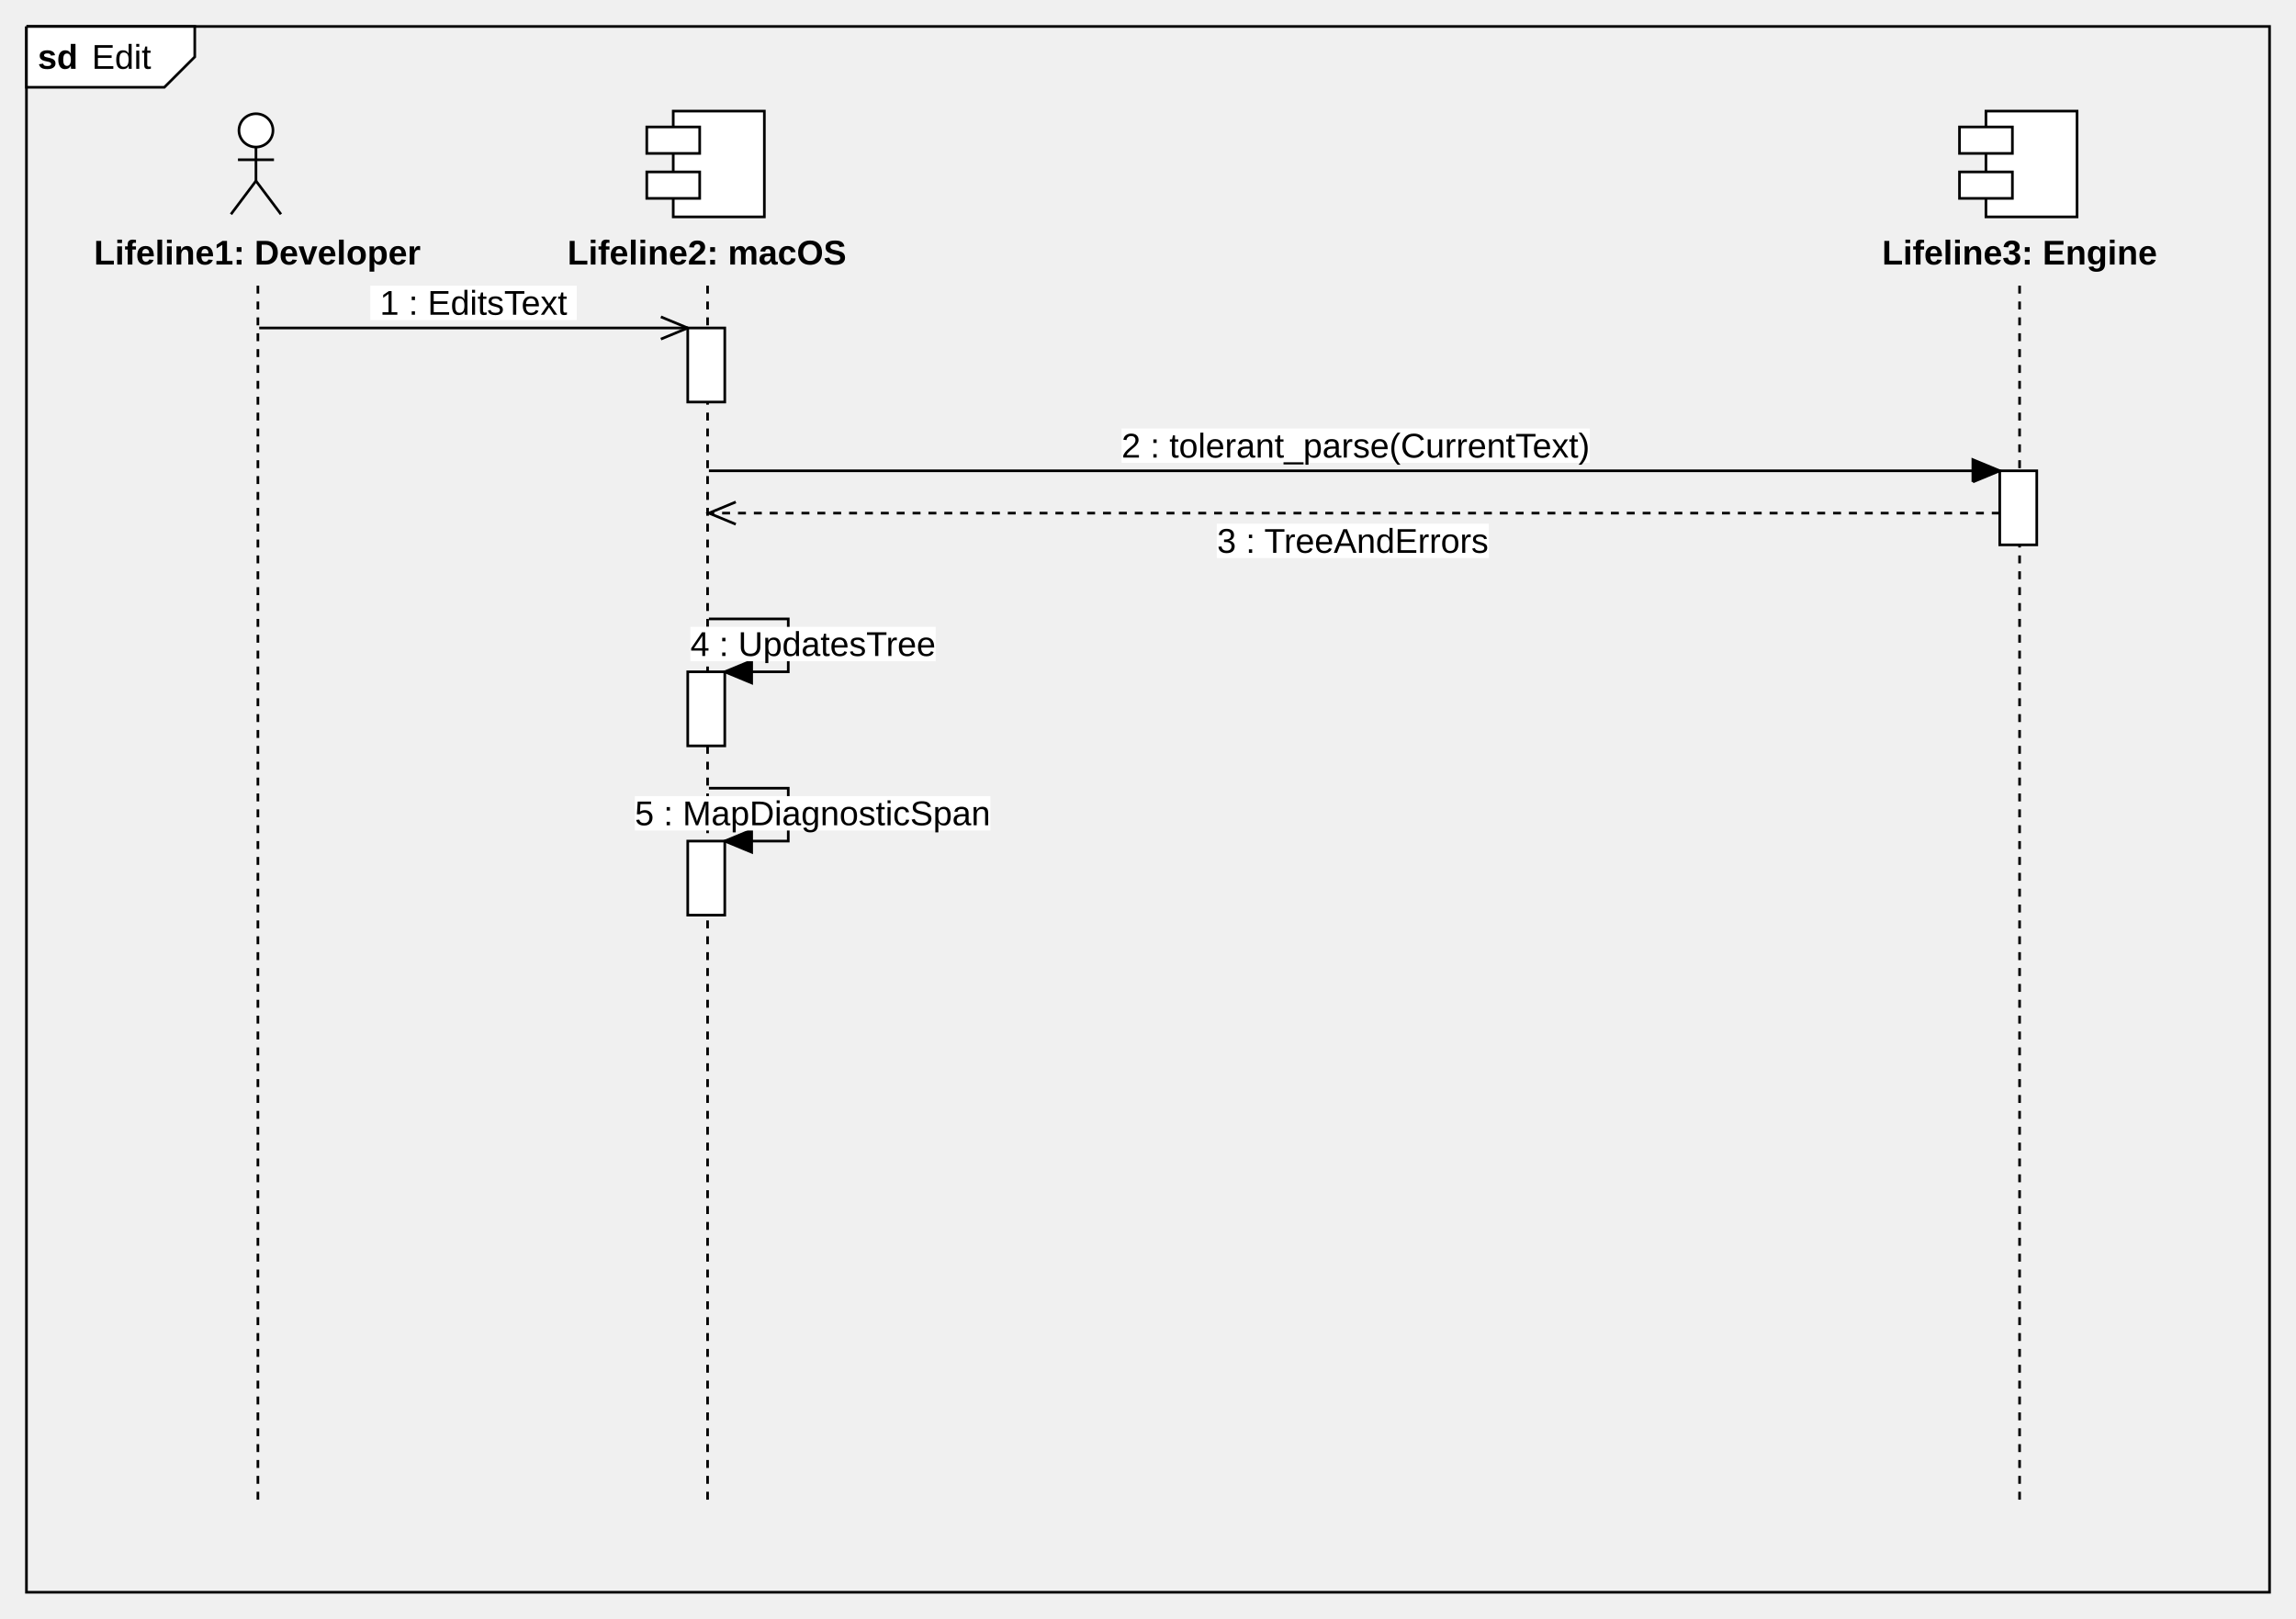
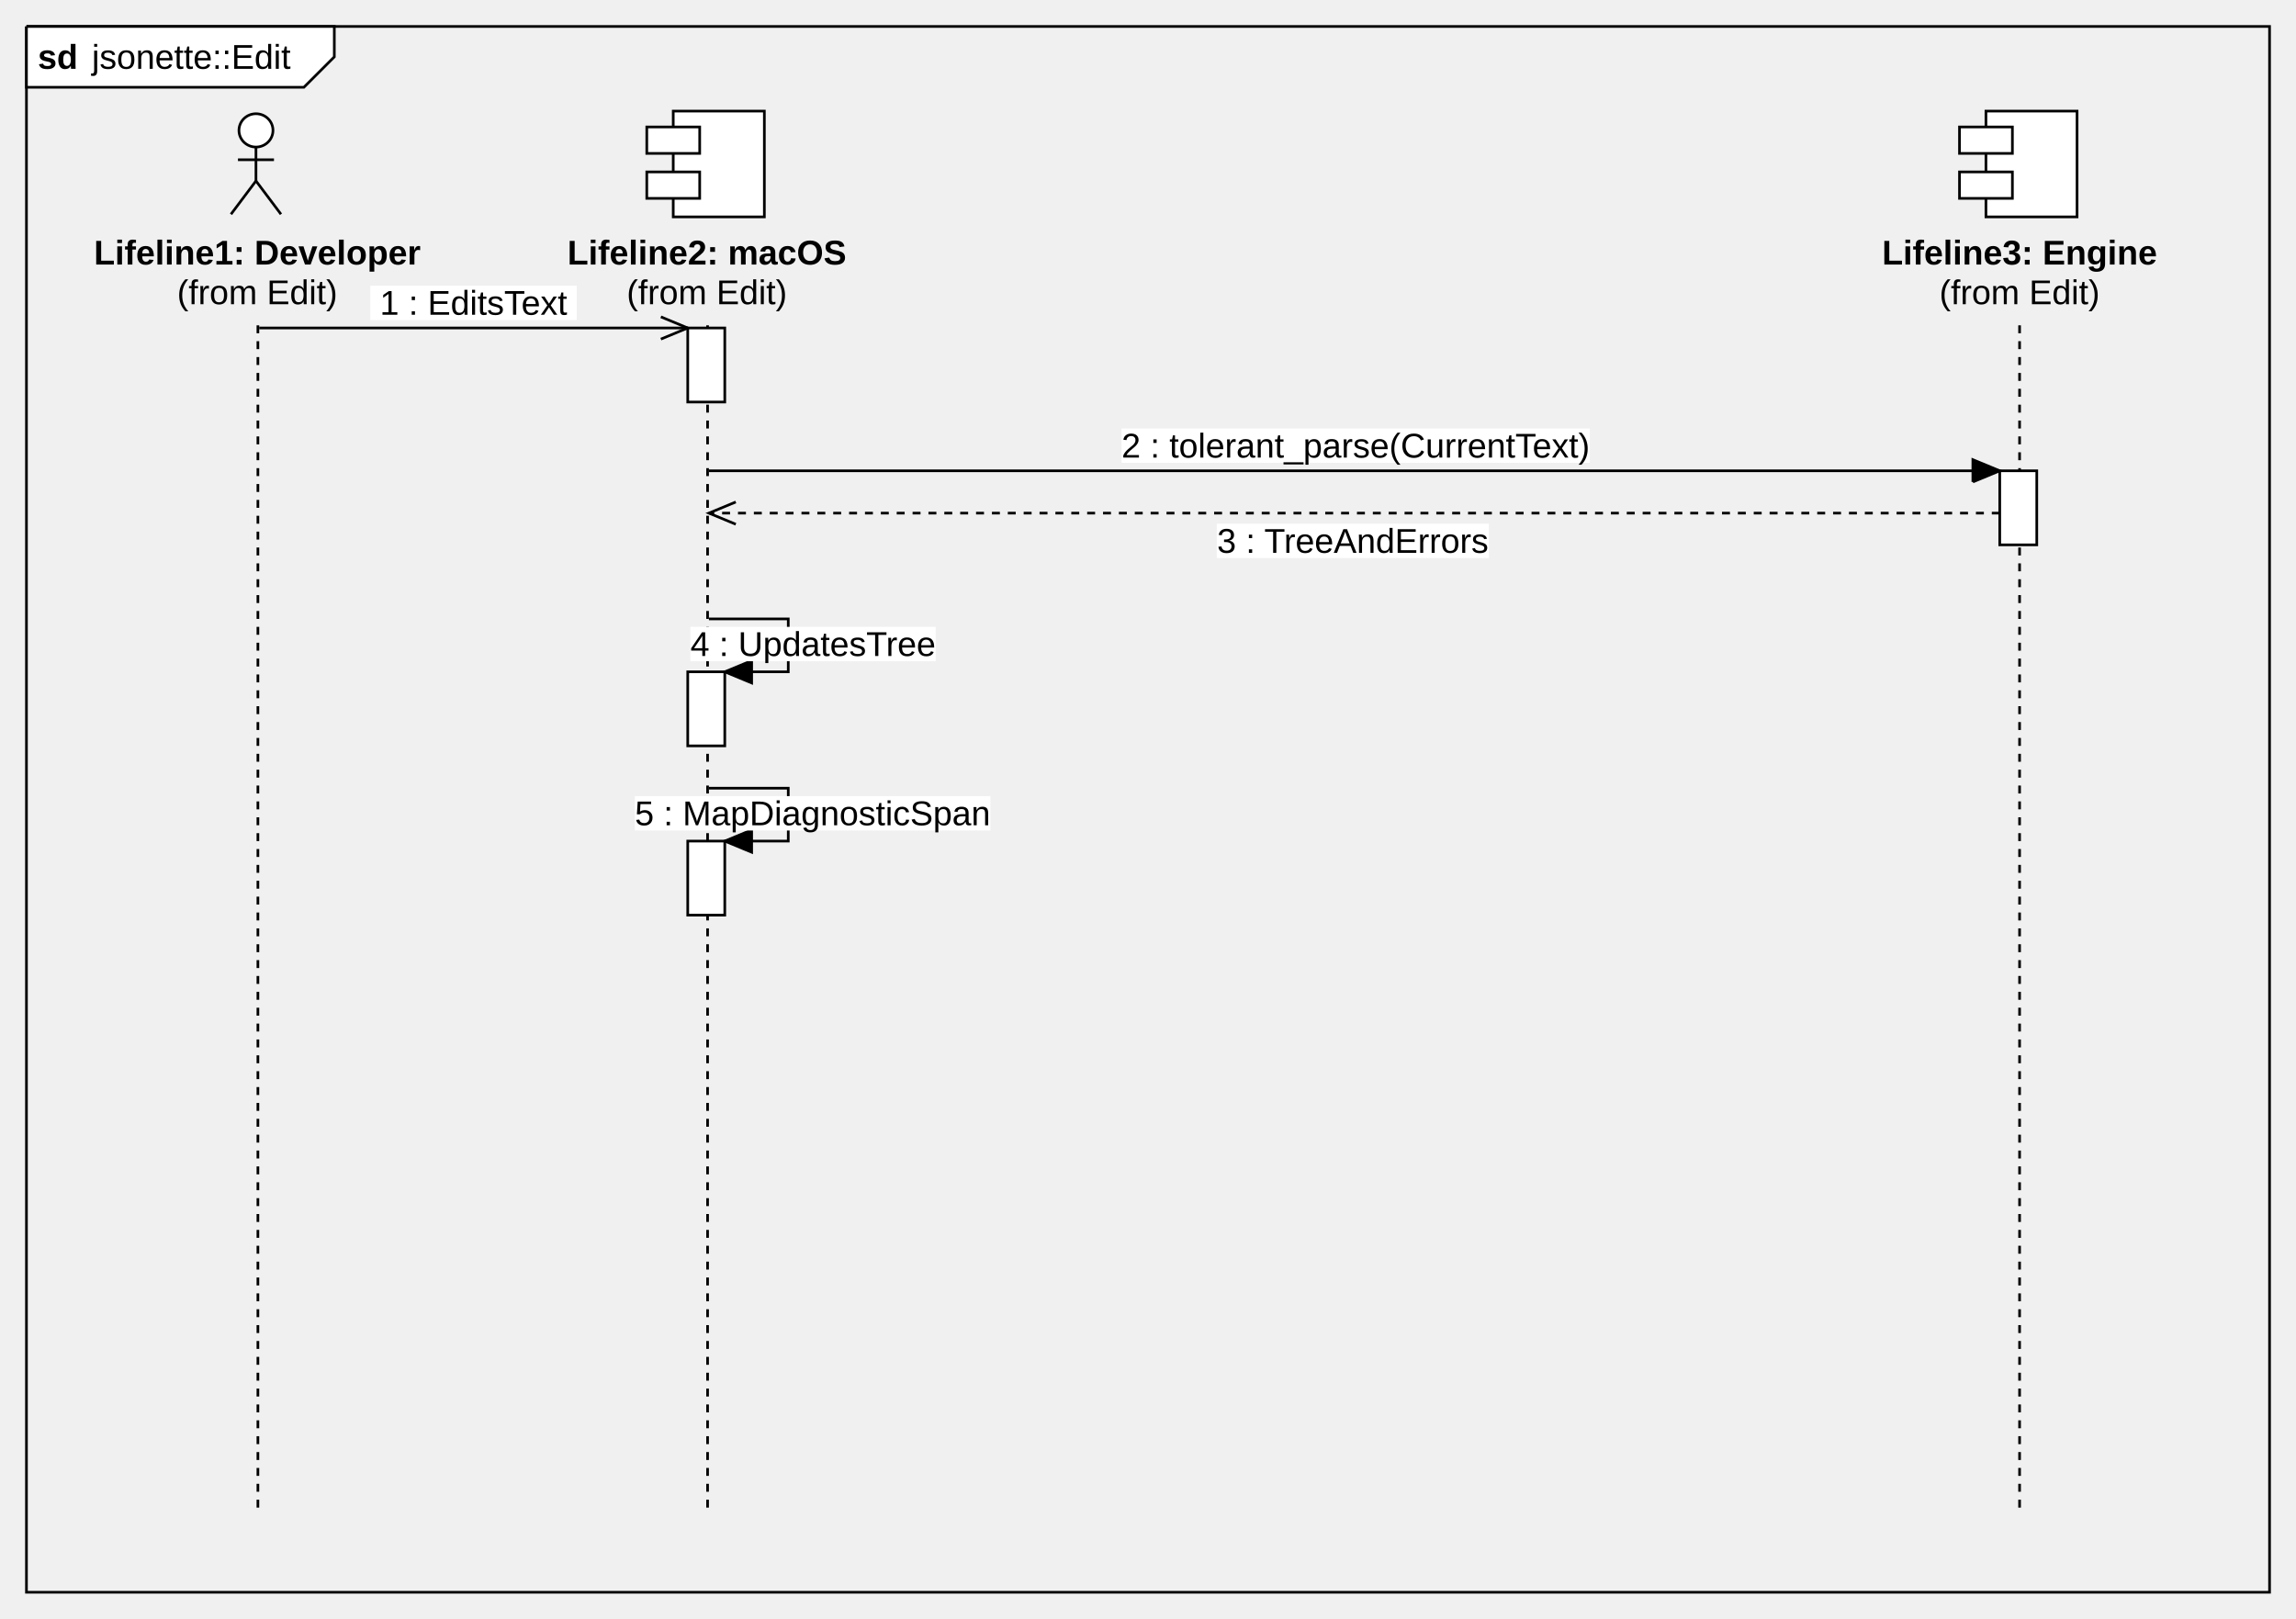
<svg xmlns="http://www.w3.org/2000/svg" version="1.1" width="868" height="612">
  <defs />
  <g>
    <g>
      <path fill="none" stroke="#000000" paint-order="fill stroke markers" d=" M 10 10 L 858 10 L 858 602 L 10 602 L 10 10" stroke-miterlimit="10" stroke-dasharray="" />
    </g>
    <g>
-       <path fill="#ffffff" stroke="none" paint-order="stroke fill markers" d=" M 10 10 L 10 33 L 62.131 33 L 73.631 21.5 L 73.631 10 L 10 10" />
-     </g>
-     <g>
-       <path fill="none" stroke="#000000" paint-order="fill stroke markers" d=" M 10 10 L 10 33 L 62.131 33 L 73.631 21.5 L 73.631 10 L 10 10 L 10 10" stroke-miterlimit="10" stroke-dasharray="" />
-     </g>
-     <g>
-       <g>
-         <path fill="none" stroke="none" />
-         <text fill="#000000" stroke="none" font-family="Arial" font-size="13px" font-style="normal" font-weight="normal" text-decoration="undefined" x="43.93" y="19.5" text-anchor="middle" dominant-baseline="central" transform="matrix(1 0 0 1 2 2)">Edit</text>
+       <path fill="#ffffff" stroke="none" paint-order="stroke fill markers" d=" M 10 10 L 10 33 L 114.886 33 L 126.386 21.5 L 126.386 10 L 10 10" />
+     </g>
+     <g>
+       <path fill="none" stroke="#000000" paint-order="fill stroke markers" d=" M 10 10 L 10 33 L 114.886 33 L 126.386 21.5 L 126.386 10 L 10 10 L 10 10" stroke-miterlimit="10" stroke-dasharray="" />
+     </g>
+     <g>
+       <g>
+         <path fill="none" stroke="none" />
+         <text fill="#000000" stroke="none" font-family="Arial" font-size="13px" font-style="normal" font-weight="normal" text-decoration="undefined" x="70.308" y="19.5" text-anchor="middle" dominant-baseline="central" transform="matrix(1 0 0 1 2 2)">jsonette::Edit</text>
      </g>
    </g>
    <g>
      <g>
        <path fill="none" stroke="none" />
        <text fill="#000000" stroke="none" font-family="Arial" font-size="13px" font-style="normal" font-weight="bold" text-decoration="undefined" x="19.865" y="19.5" text-anchor="middle" dominant-baseline="central" transform="matrix(1 0 0 1 2 2)">sd</text>
      </g>
    </g>
    <g>
      <path fill="#ffffff" stroke="none" paint-order="stroke fill markers" d=" M 90.34 49.3 C 90.34 45.821 93.218 43 96.769 43 C 100.32 43 103.198 45.821 103.198 49.3 C 103.198 52.779 100.32 55.6 96.769 55.6 C 93.218 55.6 90.34 52.779 90.34 49.3 Z" />
    </g>
    <g>
      <path fill="none" stroke="#000000" paint-order="fill stroke markers" d=" M 90.34 49.3 C 90.34 45.821 93.218 43 96.769 43 C 100.32 43 103.198 45.821 103.198 49.3 C 103.198 52.779 100.32 55.6 96.769 55.6 C 93.218 55.6 90.34 52.779 90.34 49.3 Z" stroke-miterlimit="10" stroke-dasharray="" />
    </g>
    <g>
      <path fill="none" stroke="#000000" paint-order="fill stroke markers" d=" M 96.769 55.6 L 96.769 68.4" stroke-miterlimit="10" stroke-dasharray="" />
    </g>
    <g>
      <path fill="none" stroke="#000000" paint-order="fill stroke markers" d=" M 89.962 60.4 L 103.576 60.4" stroke-miterlimit="10" stroke-dasharray="" />
    </g>
    <g>
      <path fill="none" stroke="#000000" paint-order="fill stroke markers" d=" M 96.769 68.4 L 87.314 81" stroke-miterlimit="10" stroke-dasharray="" />
    </g>
    <g>
      <path fill="none" stroke="#000000" paint-order="fill stroke markers" d=" M 96.769 68.4 L 106.224 81" stroke-miterlimit="10" stroke-dasharray="" />
    </g>
    <g>
      <g>
        <path fill="none" stroke="none" />
        <text fill="#000000" stroke="none" font-family="Arial" font-size="13px" font-style="normal" font-weight="bold" text-decoration="undefined" x="95.269" y="93.5" text-anchor="middle" dominant-baseline="central" transform="matrix(1 0 0 1 2 2)">Lifeline1: Developer</text>
      </g>
    </g>
    <g>
-       <path fill="none" stroke="#000000" paint-order="fill stroke markers" d=" M 97.5 108 L 97.5 570" stroke-miterlimit="10" stroke-dasharray="3" />
+       <g>
+         <path fill="none" stroke="none" />
+         <text fill="#000000" stroke="none" font-family="Arial" font-size="13px" font-style="normal" font-weight="normal" text-decoration="undefined" x="95.269" y="108.5" text-anchor="middle" dominant-baseline="central" transform="matrix(1 0 0 1 2 2)">(from Edit)</text>
+       </g>
+     </g>
+     <g>
+       <path fill="none" stroke="#000000" paint-order="fill stroke markers" d=" M 97.5 123 L 97.5 570" stroke-miterlimit="10" stroke-dasharray="3" />
    </g>
    <g>
      <rect fill="#ffffff" stroke="none" x="252.517" y="40" width="34.444" height="40" transform="matrix(1 0 0 1 2 2)" />
    </g>
    <g>
      <path fill="none" stroke="#000000" paint-order="fill stroke markers" d=" M 254.517 42 L 288.962 42 L 288.962 82 L 254.517 82 L 254.517 42 Z Z" stroke-miterlimit="10" stroke-dasharray="" />
    </g>
    <g>
      <rect fill="#ffffff" stroke="none" x="242.517" y="46" width="20" height="10" transform="matrix(1 0 0 1 2 2)" />
    </g>
    <g>
      <path fill="none" stroke="#000000" paint-order="fill stroke markers" d=" M 244.517 48 L 264.517 48 L 264.517 58 L 244.517 58 L 244.517 48 Z Z" stroke-miterlimit="10" stroke-dasharray="" />
    </g>
    <g>
      <rect fill="#ffffff" stroke="none" x="242.517" y="63" width="20" height="10" transform="matrix(1 0 0 1 2 2)" />
    </g>
    <g>
      <path fill="none" stroke="#000000" paint-order="fill stroke markers" d=" M 244.517 65 L 264.517 65 L 264.517 75 L 244.517 75 L 244.517 65 Z Z" stroke-miterlimit="10" stroke-dasharray="" />
    </g>
    <g>
      <g>
        <path fill="none" stroke="none" />
        <text fill="#000000" stroke="none" font-family="Arial" font-size="13px" font-style="normal" font-weight="bold" text-decoration="undefined" x="265.24" y="93.5" text-anchor="middle" dominant-baseline="central" transform="matrix(1 0 0 1 2 2)">Lifeline2: macOS</text>
      </g>
    </g>
    <g>
-       <path fill="none" stroke="#000000" paint-order="fill stroke markers" d=" M 267.5 108 L 267.5 570" stroke-miterlimit="10" stroke-dasharray="3" />
+       <g>
+         <path fill="none" stroke="none" />
+         <text fill="#000000" stroke="none" font-family="Arial" font-size="13px" font-style="normal" font-weight="normal" text-decoration="undefined" x="265.24" y="108.5" text-anchor="middle" dominant-baseline="central" transform="matrix(1 0 0 1 2 2)">(from Edit)</text>
+       </g>
+     </g>
+     <g>
+       <path fill="none" stroke="#000000" paint-order="fill stroke markers" d=" M 267.5 123 L 267.5 570" stroke-miterlimit="10" stroke-dasharray="3" />
    </g>
    <g>
      <rect fill="#ffffff" stroke="none" x="748.784" y="40" width="34.444" height="40" transform="matrix(1 0 0 1 2 2)" />
    </g>
    <g>
      <path fill="none" stroke="#000000" paint-order="fill stroke markers" d=" M 750.784 42 L 785.229 42 L 785.229 82 L 750.784 82 L 750.784 42 Z Z" stroke-miterlimit="10" stroke-dasharray="" />
    </g>
    <g>
      <rect fill="#ffffff" stroke="none" x="738.784" y="46" width="20" height="10" transform="matrix(1 0 0 1 2 2)" />
    </g>
    <g>
      <path fill="none" stroke="#000000" paint-order="fill stroke markers" d=" M 740.784 48 L 760.784 48 L 760.784 58 L 740.784 58 L 740.784 48 Z Z" stroke-miterlimit="10" stroke-dasharray="" />
    </g>
    <g>
      <rect fill="#ffffff" stroke="none" x="738.784" y="63" width="20" height="10" transform="matrix(1 0 0 1 2 2)" />
    </g>
    <g>
      <path fill="none" stroke="#000000" paint-order="fill stroke markers" d=" M 740.784 65 L 760.784 65 L 760.784 75 L 740.784 75 L 740.784 65 Z Z" stroke-miterlimit="10" stroke-dasharray="" />
    </g>
    <g>
      <g>
        <path fill="none" stroke="none" />
        <text fill="#000000" stroke="none" font-family="Arial" font-size="13px" font-style="normal" font-weight="bold" text-decoration="undefined" x="761.506" y="93.5" text-anchor="middle" dominant-baseline="central" transform="matrix(1 0 0 1 2 2)">Lifeline3: Engine</text>
      </g>
    </g>
    <g>
-       <path fill="none" stroke="#000000" paint-order="fill stroke markers" d=" M 763.5 108 L 763.5 570" stroke-miterlimit="10" stroke-dasharray="3" />
+       <g>
+         <path fill="none" stroke="none" />
+         <text fill="#000000" stroke="none" font-family="Arial" font-size="13px" font-style="normal" font-weight="normal" text-decoration="undefined" x="761.506" y="108.5" text-anchor="middle" dominant-baseline="central" transform="matrix(1 0 0 1 2 2)">(from Edit)</text>
+       </g>
+     </g>
+     <g>
+       <path fill="none" stroke="#000000" paint-order="fill stroke markers" d=" M 763.5 123 L 763.5 570" stroke-miterlimit="10" stroke-dasharray="3" />
    </g>
    <g>
      <path fill="none" stroke="#000000" paint-order="fill stroke markers" d=" M 98 124 L 260 124" stroke-miterlimit="10" stroke-dasharray="" />
    </g>
    <g>
      <path fill="none" stroke="#000000" paint-order="fill stroke markers" d=" M 249.837 128.21 L 260 124 L 249.837 119.79" stroke-miterlimit="10" stroke-dasharray="" />
    </g>
    <g>
      <rect fill="#ffffff" stroke="none" x="138" y="106" width="78.044" height="13" transform="matrix(1 0 0 1 2 2)" />
    </g>
    <g>
      <g>
        <path fill="none" stroke="none" />
        <text fill="#000000" stroke="none" font-family="Arial" font-size="13px" font-style="normal" font-weight="normal" text-decoration="undefined" x="177.022" y="112.5" text-anchor="middle" dominant-baseline="central" transform="matrix(1 0 0 1 2 2)">1 : EditsText</text>
      </g>
    </g>
    <g>
      <rect fill="#ffffff" stroke="none" x="258" y="122" width="14" height="28" transform="matrix(1 0 0 1 2 2)" />
    </g>
    <g>
      <path fill="none" stroke="#000000" paint-order="fill stroke markers" d=" M 260 124 L 274 124 L 274 152 L 260 152 L 260 124 Z Z" stroke-miterlimit="10" stroke-dasharray="" />
    </g>
    <g>
      <path fill="none" stroke="#000000" paint-order="fill stroke markers" d=" M 268 178 L 756 178" stroke-miterlimit="10" stroke-dasharray="" />
    </g>
    <g>
      <path fill="#000000" stroke="none" paint-order="stroke fill markers" d=" M 745.837 182.21 L 756 178 L 745.837 173.79" />
    </g>
    <g>
      <path fill="none" stroke="#000000" paint-order="fill stroke markers" d=" M 745.837 182.21 L 756 178 L 745.837 173.79 L 745.837 182.21" stroke-miterlimit="10" stroke-dasharray="" />
    </g>
    <g>
      <rect fill="#ffffff" stroke="none" x="422" y="160" width="177.023" height="13" transform="matrix(1 0 0 1 2 2)" />
    </g>
    <g>
      <g>
        <path fill="none" stroke="none" />
        <text fill="#000000" stroke="none" font-family="Arial" font-size="13px" font-style="normal" font-weight="normal" text-decoration="undefined" x="510.512" y="166.5" text-anchor="middle" dominant-baseline="central" transform="matrix(1 0 0 1 2 2)">2 : tolerant_parse(CurrentText)</text>
      </g>
    </g>
    <g>
      <rect fill="#ffffff" stroke="none" x="754" y="176" width="14" height="28" transform="matrix(1 0 0 1 2 2)" />
    </g>
    <g>
      <path fill="none" stroke="#000000" paint-order="fill stroke markers" d=" M 756 178 L 770 178 L 770 206 L 756 206 L 756 178 Z Z" stroke-miterlimit="10" stroke-dasharray="" />
    </g>
    <g>
      <path fill="none" stroke="#000000" paint-order="fill stroke markers" d=" M 756 194 L 268 194" stroke-miterlimit="10" stroke-dasharray="3" />
    </g>
    <g>
      <path fill="none" stroke="#000000" paint-order="fill stroke markers" d=" M 278.163 189.79 L 268 194 L 278.163 198.21" stroke-miterlimit="10" stroke-dasharray="" />
    </g>
    <g>
      <rect fill="#ffffff" stroke="none" x="458" y="196" width="102.832" height="13" transform="matrix(1 0 0 1 2 2)" />
    </g>
    <g>
      <g>
        <path fill="none" stroke="none" />
        <text fill="#000000" stroke="none" font-family="Arial" font-size="13px" font-style="normal" font-weight="normal" text-decoration="undefined" x="509.416" y="202.5" text-anchor="middle" dominant-baseline="central" transform="matrix(1 0 0 1 2 2)">3 : TreeAndErrors</text>
      </g>
    </g>
    <g>
      <path fill="none" stroke="#000000" paint-order="fill stroke markers" d=" M 268 234 L 298 234 L 298 254 L 274 254" stroke-miterlimit="10" stroke-dasharray="" />
    </g>
    <g>
      <path fill="#000000" stroke="none" paint-order="stroke fill markers" d=" M 284.163 249.79 L 274 254 L 284.163 258.21" />
    </g>
    <g>
      <path fill="none" stroke="#000000" paint-order="fill stroke markers" d=" M 284.163 249.79 L 274 254 L 284.163 258.21 L 284.163 249.79" stroke-miterlimit="10" stroke-dasharray="" />
    </g>
    <g>
      <rect fill="#ffffff" stroke="none" x="259" y="235" width="92.733" height="13" transform="matrix(1 0 0 1 2 2)" />
    </g>
    <g>
      <g>
        <path fill="none" stroke="none" />
        <text fill="#000000" stroke="none" font-family="Arial" font-size="13px" font-style="normal" font-weight="normal" text-decoration="undefined" x="305.366" y="241.5" text-anchor="middle" dominant-baseline="central" transform="matrix(1 0 0 1 2 2)">4 : UpdatesTree</text>
      </g>
    </g>
    <g>
      <rect fill="#ffffff" stroke="none" x="258" y="252" width="14" height="28" transform="matrix(1 0 0 1 2 2)" />
    </g>
    <g>
      <path fill="none" stroke="#000000" paint-order="fill stroke markers" d=" M 260 254 L 274 254 L 274 282 L 260 282 L 260 254 Z Z" stroke-miterlimit="10" stroke-dasharray="" />
    </g>
    <g>
      <path fill="none" stroke="#000000" paint-order="fill stroke markers" d=" M 268 298 L 298 298 L 298 318 L 274 318" stroke-miterlimit="10" stroke-dasharray="" />
    </g>
    <g>
      <path fill="#000000" stroke="none" paint-order="stroke fill markers" d=" M 284.163 313.79 L 274 318 L 284.163 322.21" />
    </g>
    <g>
      <path fill="none" stroke="#000000" paint-order="fill stroke markers" d=" M 284.163 313.79 L 274 318 L 284.163 322.21 L 284.163 313.79" stroke-miterlimit="10" stroke-dasharray="" />
    </g>
    <g>
      <rect fill="#ffffff" stroke="none" x="238" y="299" width="134.412" height="13" transform="matrix(1 0 0 1 2 2)" />
    </g>
    <g>
      <g>
        <path fill="none" stroke="none" />
        <text fill="#000000" stroke="none" font-family="Arial" font-size="13px" font-style="normal" font-weight="normal" text-decoration="undefined" x="305.206" y="305.5" text-anchor="middle" dominant-baseline="central" transform="matrix(1 0 0 1 2 2)">5 : MapDiagnosticSpan</text>
      </g>
    </g>
    <g>
      <rect fill="#ffffff" stroke="none" x="258" y="316" width="14" height="28" transform="matrix(1 0 0 1 2 2)" />
    </g>
    <g>
      <path fill="none" stroke="#000000" paint-order="fill stroke markers" d=" M 260 318 L 274 318 L 274 346 L 260 346 L 260 318 Z Z" stroke-miterlimit="10" stroke-dasharray="" />
    </g>
  </g>
</svg>
